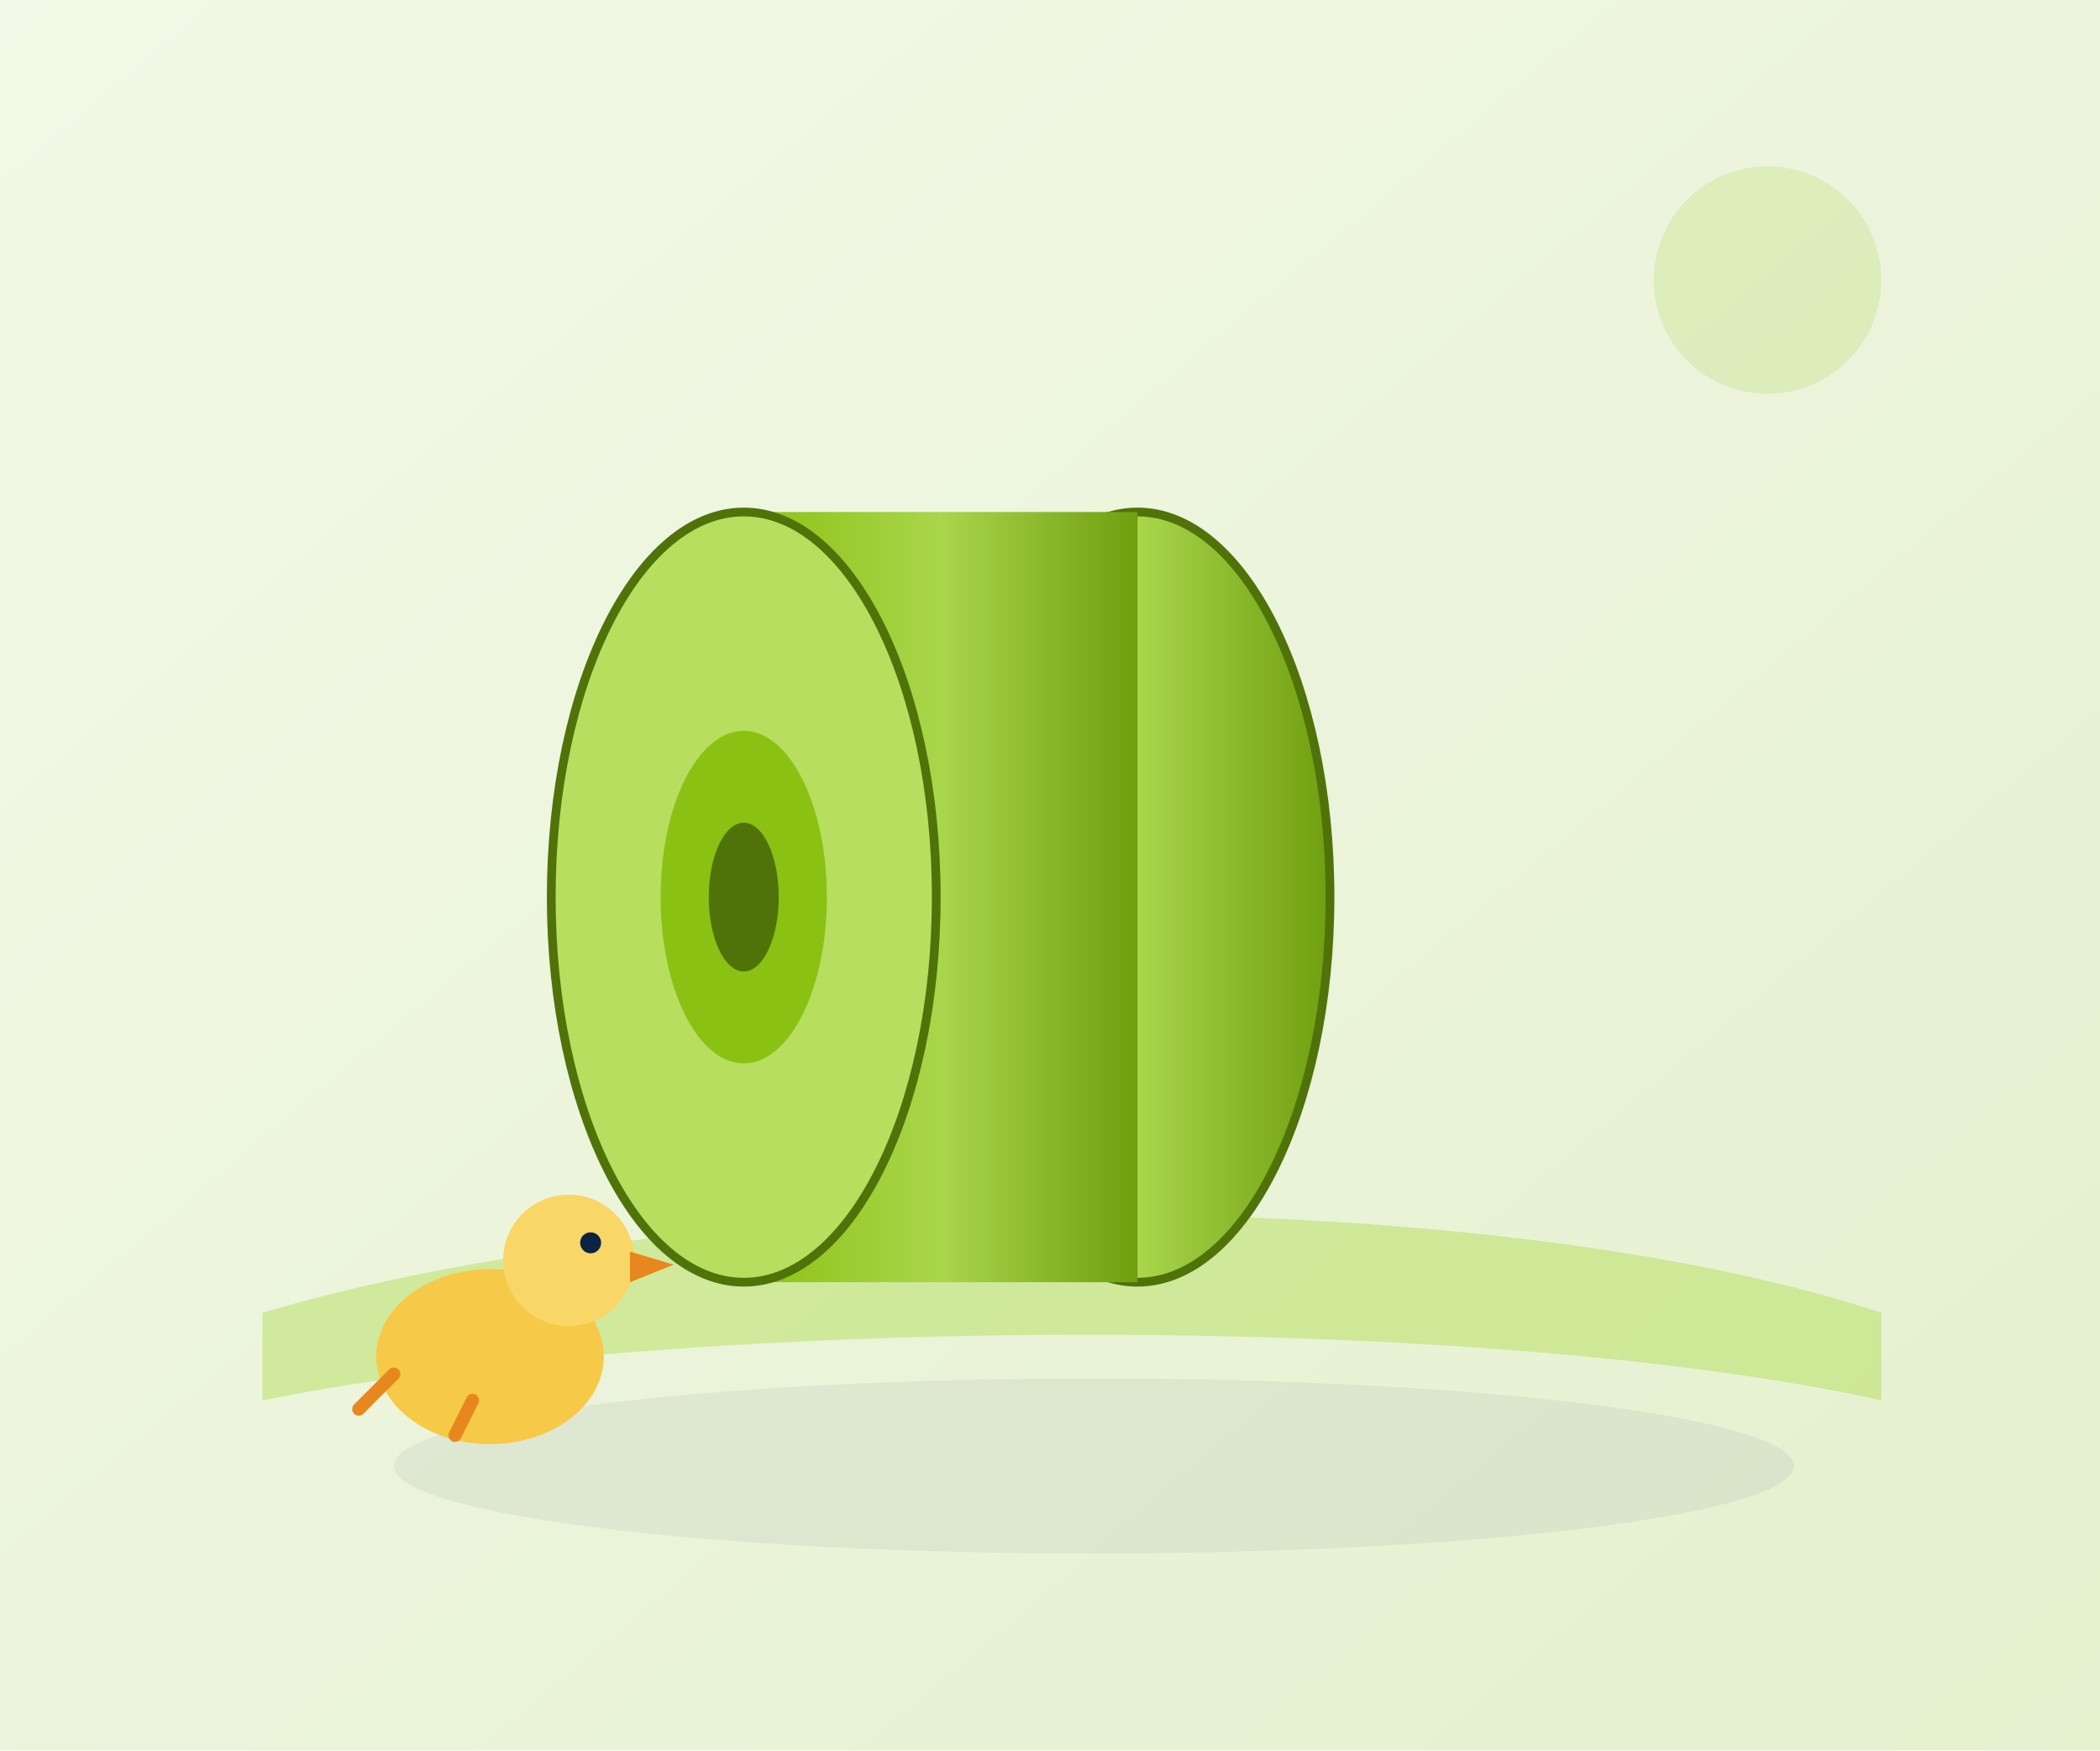
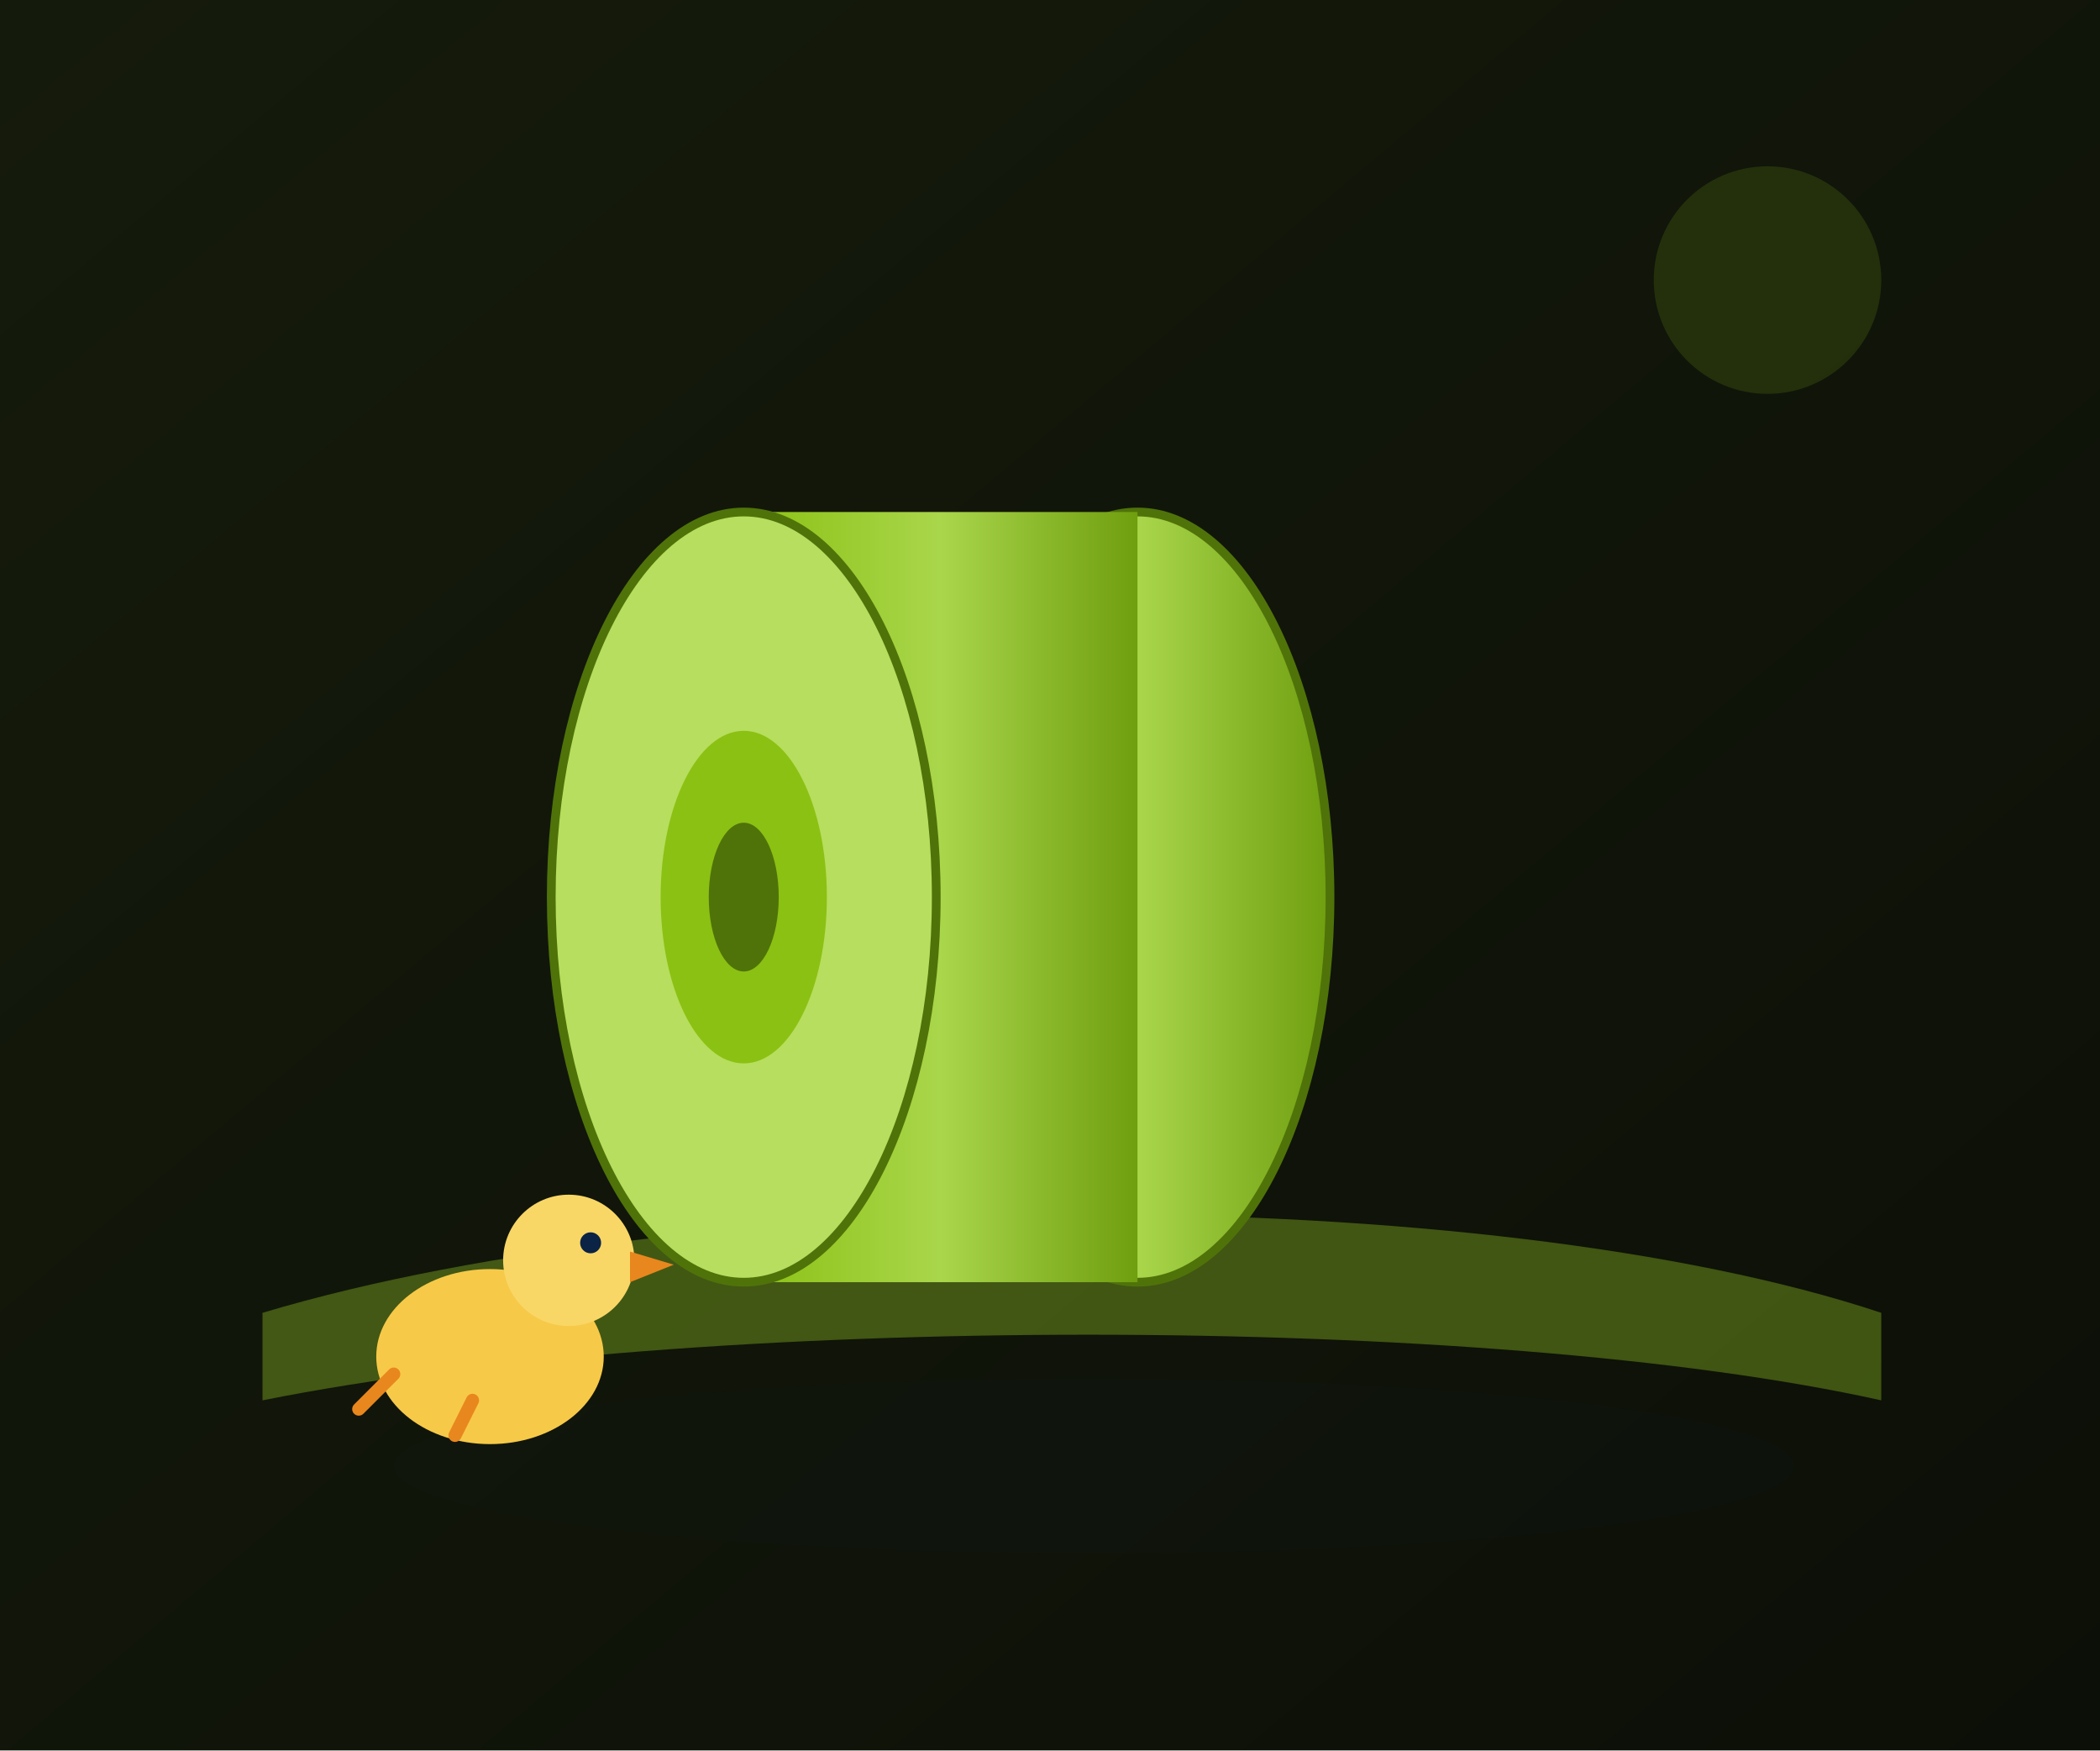
<svg xmlns="http://www.w3.org/2000/svg" viewBox="0 0 480 400" preserveAspectRatio="xMidYMid slice">
  <defs>
    <linearGradient id="bgChick" x1="0" y1="0" x2="1" y2="1">
-       <stop offset="0" stop-color="#F3F9E8" />
-       <stop offset="1" stop-color="#E4F0CE" />
+       <stop offset="0" stop-color="#151b0c" />
+       <stop offset="1" stop-color="#0c0f07" />
    </linearGradient>
    <linearGradient id="rollChick" x1="0" y1="0" x2="1" y2="0">
      <stop offset="0" stop-color="#8BC113" />
      <stop offset=".5" stop-color="#A9D64B" />
      <stop offset="1" stop-color="#6F9E0F" />
    </linearGradient>
  </defs>
  <rect width="480" height="400" fill="url(#bgChick)" />
  <ellipse cx="250" cy="335" rx="160" ry="20" fill="#0B2345" opacity=".06" />
  <path d="M60 300 C160 270 340 270 430 300 L430 320 C340 300 160 300 60 320 Z" fill="#9ED324" opacity=".35" />
  <g transform="translate(260,205)">
    <ellipse cx="0" cy="0" rx="44" ry="88" fill="url(#rollChick)" stroke="#4F7309" stroke-width="2" />
    <rect x="-90" y="-88" width="90" height="176" fill="url(#rollChick)" />
    <ellipse cx="-90" cy="0" rx="44" ry="88" fill="#B7DE5E" stroke="#4F7309" stroke-width="2" />
    <ellipse cx="-90" cy="0" rx="19" ry="38" fill="#8BC113" />
    <ellipse cx="-90" cy="0" rx="8" ry="17" fill="#4F7309" />
  </g>
  <g transform="translate(112,290)">
    <ellipse cx="0" cy="20" rx="26" ry="20" fill="#F7C948" />
    <circle cx="18" cy="-2" r="15" fill="#F9D766" />
    <circle cx="23" cy="-6" r="2.4" fill="#0B2345" />
    <path d="M32 -4 L42 -1 L32 3 Z" fill="#E8871E" />
    <path d="M-22 24 L-30 32 M-4 30 L-8 38" stroke="#E8871E" stroke-width="3" stroke-linecap="round" />
  </g>
  <circle cx="404" cy="64" r="26" fill="#8BC113" opacity=".16" />
</svg>
